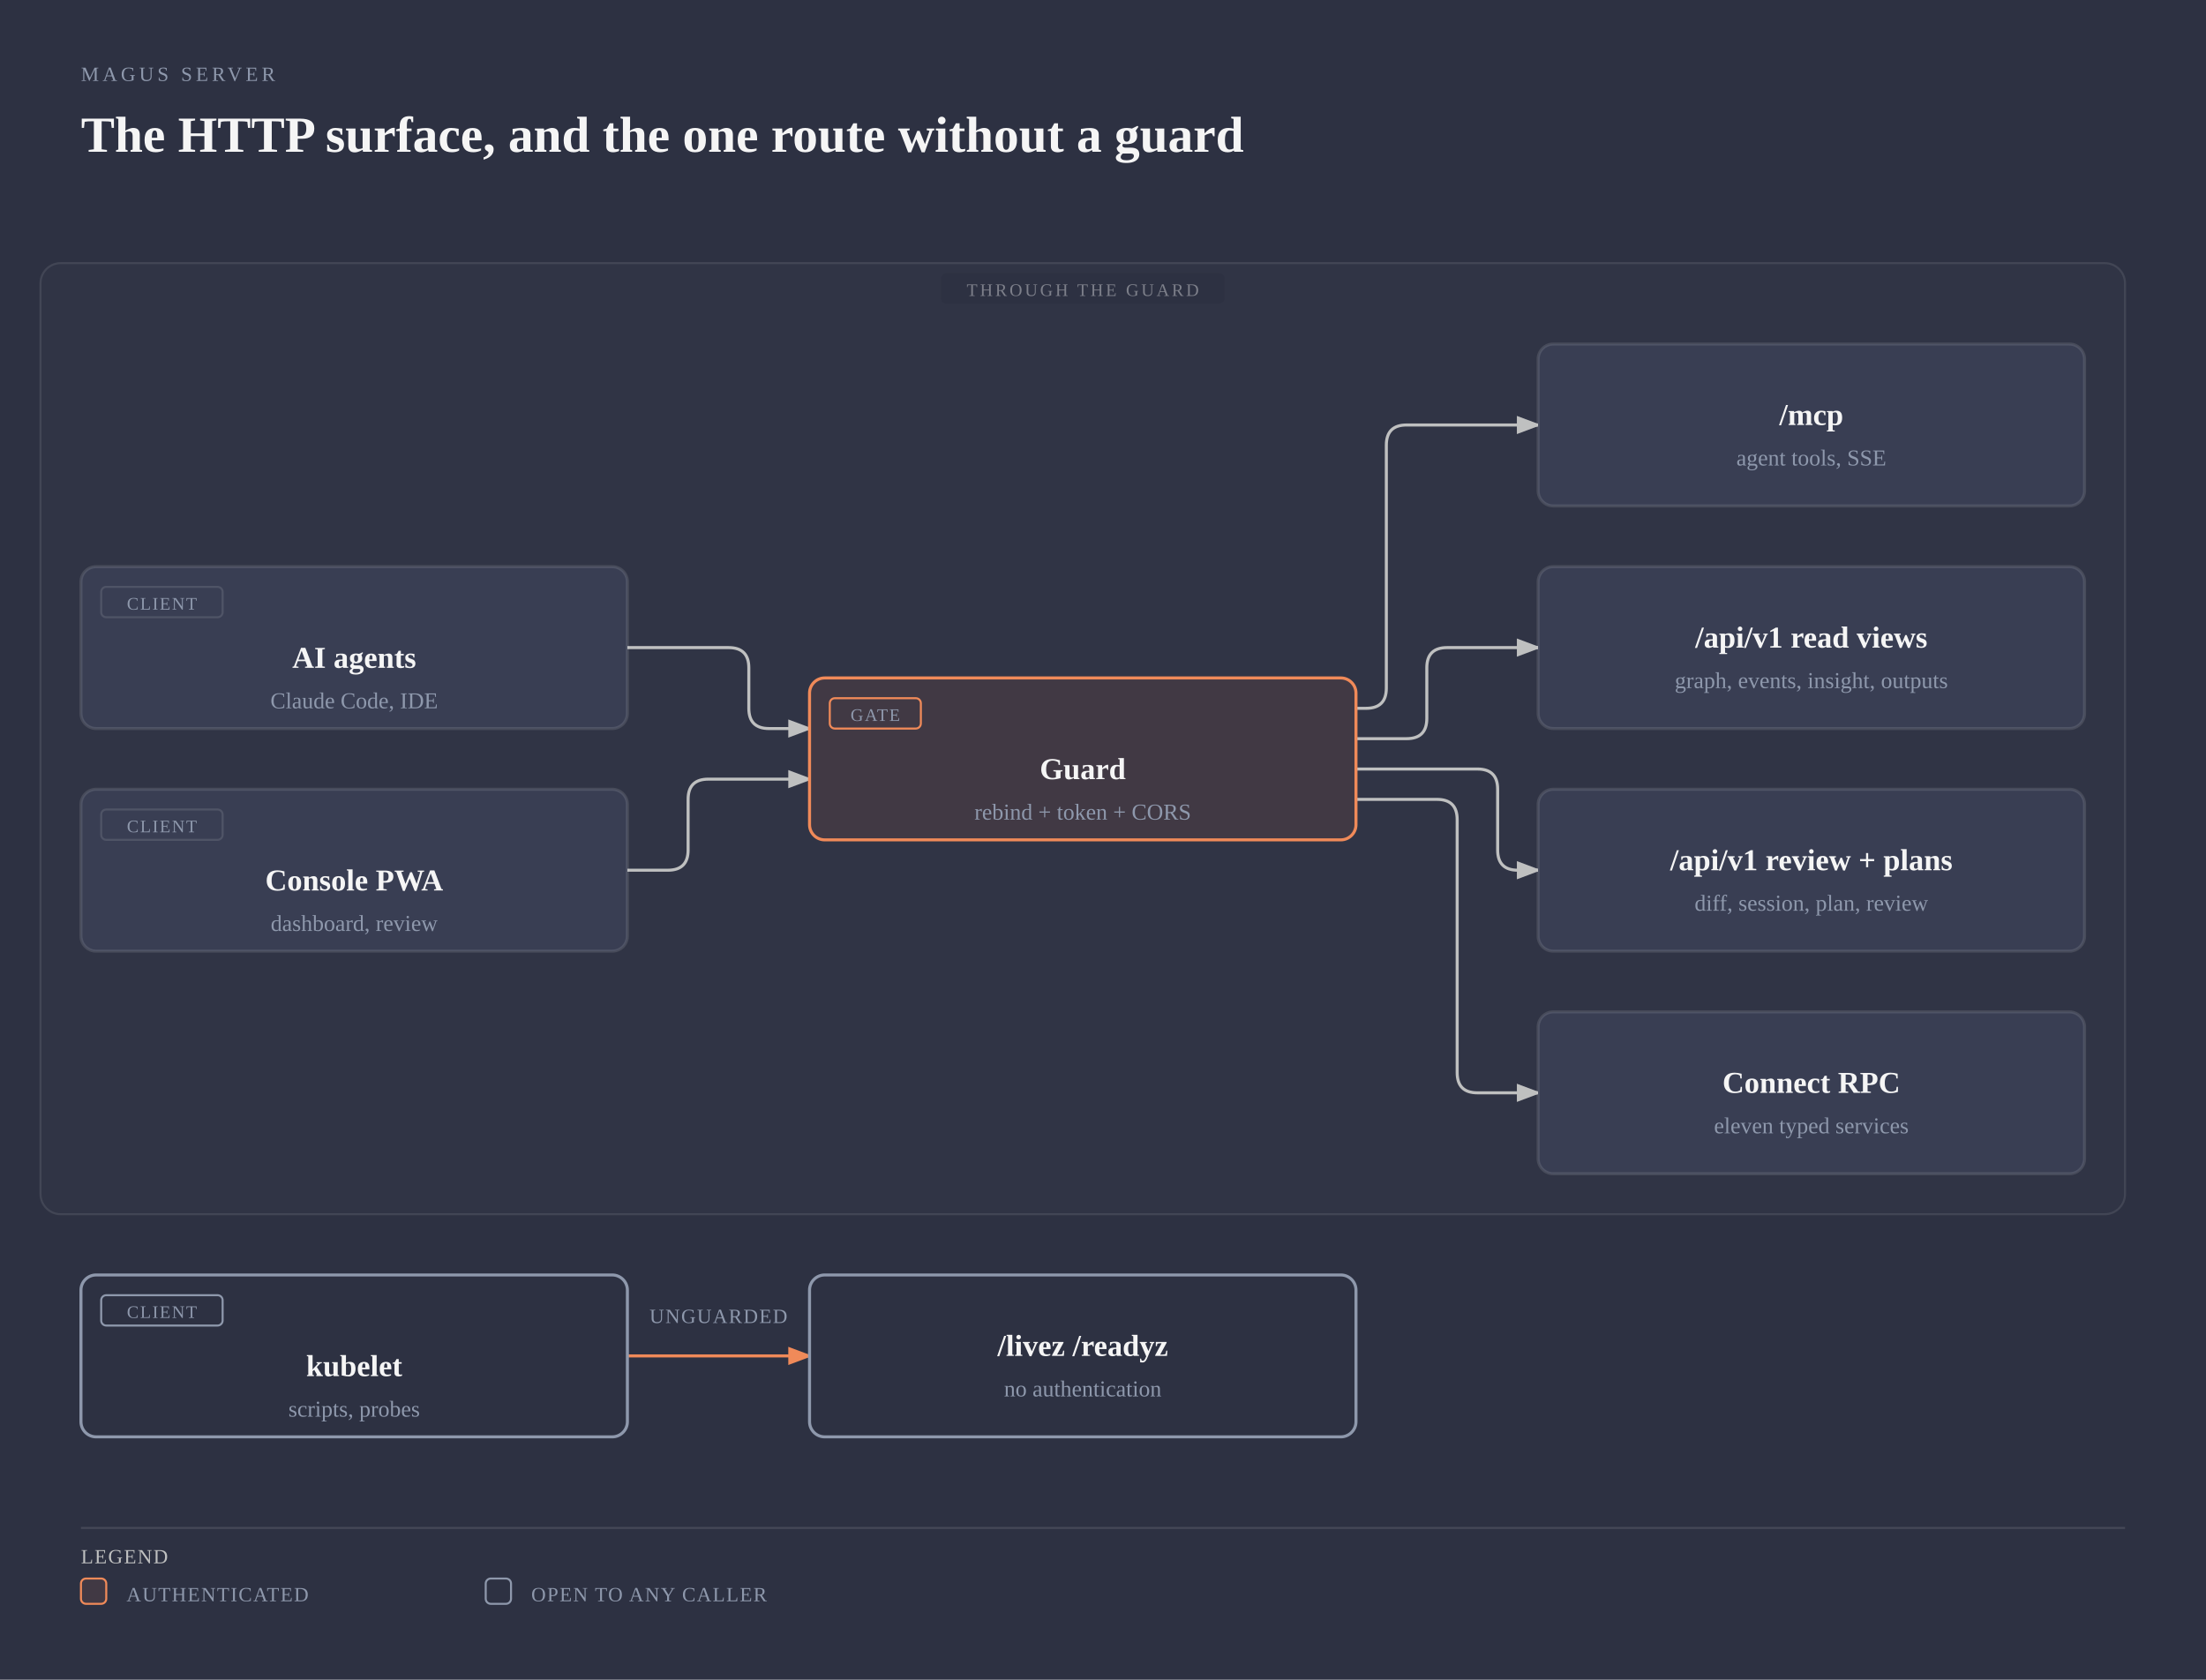
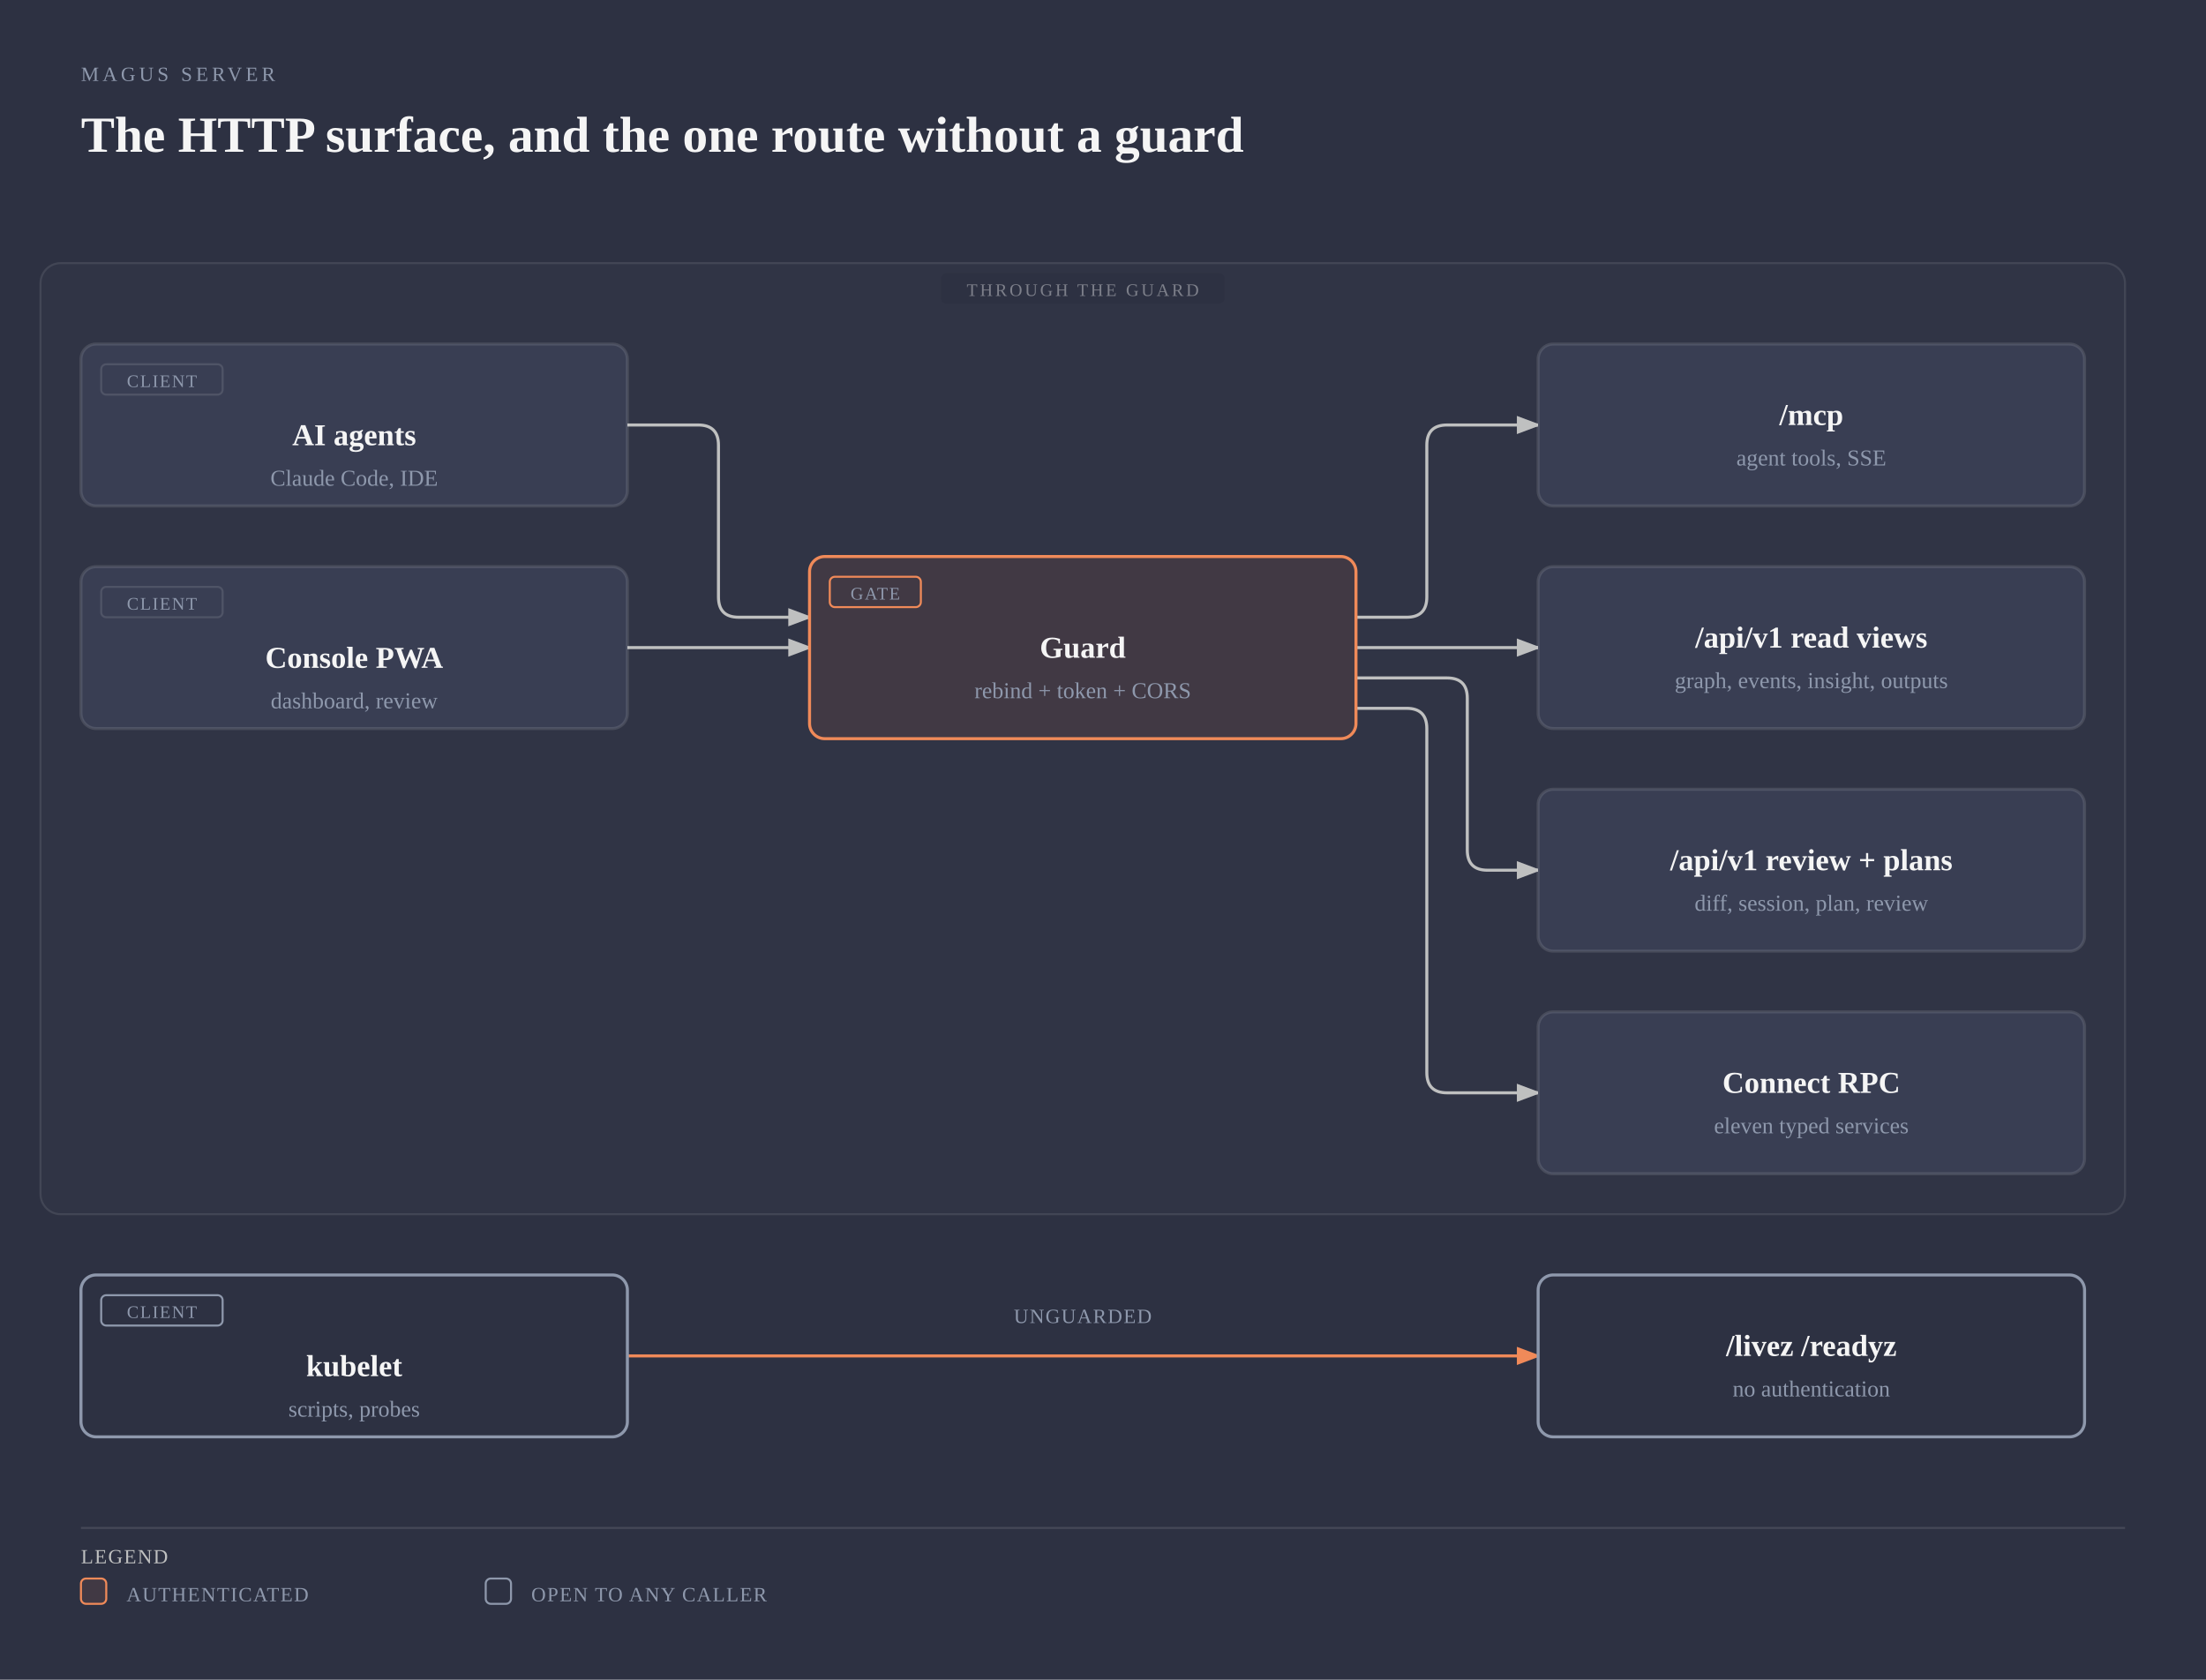
<svg xmlns="http://www.w3.org/2000/svg" viewBox="0 0 872 664" width="872" height="664" role="img" aria-labelledby="server-http-title server-http-desc" class="magus-diagram">
  <defs>
    <marker id="server-http-arrow-default" markerWidth="8" markerHeight="6" refX="7" refY="3" orient="auto">
      <polygon points="0 0, 8 3, 0 6" fill="#bfc0c0" />
    </marker>
    <marker id="server-http-arrow-accent" markerWidth="8" markerHeight="6" refX="7" refY="3" orient="auto">
      <polygon points="0 0, 8 3, 0 6" fill="#f08a59" />
    </marker>
    <marker id="server-http-arrow-link" markerWidth="8" markerHeight="6" refX="7" refY="3" orient="auto">
      <polygon points="0 0, 8 3, 0 6" fill="#6a95d8" />
    </marker>
  </defs>
  <rect width="100%" height="100%" fill="#2d3142" />
  <text x="32" y="32" fill="#8e98ac" font-size="8" font-family="var(--pico-font-family-monospace, monospace)" style="font-variant-ligatures:none" letter-spacing="0.18em">MAGUS SERVER</text>
  <text x="32" y="60" fill="#f5f5f5" font-size="20" font-weight="600" font-family="var(--pico-font-family, sans-serif)">The HTTP surface, and the one route without a guard</text>
  <g transform="translate(0,40)">
    <rect x="16" y="64" width="824" height="376" rx="8" fill="#f5f5f5" fill-opacity="0.02" stroke="#f5f5f5" stroke-opacity="0.1" stroke-width="0.8" />
    <rect x="372" y="68" width="112" height="12" rx="2" fill="#2d3142" />
    <text x="428" y="77" fill="#f5f5f5" fill-opacity="0.4" font-size="7" font-family="var(--pico-font-family-monospace, monospace)" style="font-variant-ligatures:none" text-anchor="middle" letter-spacing="0.14em">THROUGH THE GUARD</text>
-     <path data-edge="agent-&gt;guard" d="M 248 216 L 288 216 Q 296 216 296 224 L 296 240 Q 296 248 304 248 L 320 248" fill="none" stroke="#bfc0c0" stroke-width="1.2" marker-end="url(#server-http-arrow-default)" />
-     <path data-edge="console-&gt;guard" d="M 248 304 L 264 304 Q 272 304 272 296 L 272 276 Q 272 268 280 268 L 320 268" fill="none" stroke="#bfc0c0" stroke-width="1.2" marker-end="url(#server-http-arrow-default)" />
-     <path data-edge="guard-&gt;mcp" d="M 536 240 L 540 240 Q 548 240 548 232 L 548 136 Q 548 128 556 128 L 608 128" fill="none" stroke="#bfc0c0" stroke-width="1.2" marker-end="url(#server-http-arrow-default)" />
-     <path data-edge="guard-&gt;reads" d="M 536 252 L 556 252 Q 564 252 564 244 L 564 224 Q 564 216 572 216 L 608 216" fill="none" stroke="#bfc0c0" stroke-width="1.2" marker-end="url(#server-http-arrow-default)" />
-     <path data-edge="guard-&gt;review" d="M 536 264 L 584 264 Q 592 264 592 272 L 592 296 Q 592 304 600 304 L 608 304" fill="none" stroke="#bfc0c0" stroke-width="1.2" marker-end="url(#server-http-arrow-default)" />
-     <path data-edge="guard-&gt;connect" d="M 536 276 L 568 276 Q 576 276 576 284 L 576 384 Q 576 392 584 392 L 608 392" fill="none" stroke="#bfc0c0" stroke-width="1.2" marker-end="url(#server-http-arrow-default)" />
-     <path data-edge="probe-&gt;health" d="M 248 496 L 320 496" fill="none" stroke="#f08a59" stroke-width="1.2" marker-end="url(#server-http-arrow-accent)" />
-     <rect x="256" y="474" width="56" height="12" rx="2" fill="#2d3142" />
-     <text x="284" y="483" fill="#8e98ac" font-size="8" font-family="var(--pico-font-family-monospace, monospace)" style="font-variant-ligatures:none" text-anchor="middle" letter-spacing="0.06em">UNGUARDED</text>
+     <path data-edge="agent-&gt;guard" d="M 248 128 L 276 128 Q 284 128 284 136 L 284 196 Q 284 204 292 204 L 320 204" fill="none" stroke="#bfc0c0" stroke-width="1.2" marker-end="url(#server-http-arrow-default)" />
+     <path data-edge="console-&gt;guard" d="M 248 216 L 320 216" fill="none" stroke="#bfc0c0" stroke-width="1.2" marker-end="url(#server-http-arrow-default)" />
+     <path data-edge="guard-&gt;mcp" d="M 536 204 L 556 204 Q 564 204 564 196 L 564 136 Q 564 128 572 128 L 608 128" fill="none" stroke="#bfc0c0" stroke-width="1.2" marker-end="url(#server-http-arrow-default)" />
+     <path data-edge="guard-&gt;reads" d="M 536 216 L 608 216" fill="none" stroke="#bfc0c0" stroke-width="1.2" marker-end="url(#server-http-arrow-default)" />
+     <path data-edge="guard-&gt;review" d="M 536 228 L 572 228 Q 580 228 580 236 L 580 296 Q 580 304 588 304 L 608 304" fill="none" stroke="#bfc0c0" stroke-width="1.2" marker-end="url(#server-http-arrow-default)" />
+     <path data-edge="guard-&gt;connect" d="M 536 240 L 556 240 Q 564 240 564 248 L 564 384 Q 564 392 572 392 L 608 392" fill="none" stroke="#bfc0c0" stroke-width="1.2" marker-end="url(#server-http-arrow-default)" />
+     <path data-edge="probe-&gt;health" d="M 248 496 L 608 496" fill="none" stroke="#f08a59" stroke-width="1.2" marker-end="url(#server-http-arrow-accent)" />
+     <rect x="400" y="474" width="56" height="12" rx="2" fill="#2d3142" />
+     <text x="428" y="483" fill="#8e98ac" font-size="8" font-family="var(--pico-font-family-monospace, monospace)" style="font-variant-ligatures:none" text-anchor="middle" letter-spacing="0.06em">UNGUARDED</text>
    <g data-node="agent">
+       <rect x="32" y="96" width="216" height="64" rx="6" fill="#2d3142" />
+       <rect x="32" y="96" width="216" height="64" rx="6" fill="#393e53" stroke="rgba(245,245,245,0.12)" stroke-width="1.2" />
+       <rect x="40" y="104" width="48" height="12" rx="2" fill="none" stroke="rgba(245,245,245,0.12)" stroke-width="0.8" />
+       <text x="64" y="113" fill="#8e98ac" font-size="7" font-family="var(--pico-font-family-monospace, monospace)" style="font-variant-ligatures:none" text-anchor="middle" letter-spacing="0.08em">CLIENT</text>
+       <text x="140" y="136" fill="#f5f5f5" font-size="12" font-weight="600" font-family="var(--pico-font-family, sans-serif)" text-anchor="middle">AI agents</text>
+       <text x="140" y="152" fill="#8e98ac" font-size="9" font-family="var(--pico-font-family-monospace, monospace)" style="font-variant-ligatures:none" text-anchor="middle">Claude Code, IDE</text>
+     </g>
+     <g data-node="console">
      <rect x="32" y="184" width="216" height="64" rx="6" fill="#2d3142" />
      <rect x="32" y="184" width="216" height="64" rx="6" fill="#393e53" stroke="rgba(245,245,245,0.12)" stroke-width="1.2" />
      <rect x="40" y="192" width="48" height="12" rx="2" fill="none" stroke="rgba(245,245,245,0.12)" stroke-width="0.8" />
      <text x="64" y="201" fill="#8e98ac" font-size="7" font-family="var(--pico-font-family-monospace, monospace)" style="font-variant-ligatures:none" text-anchor="middle" letter-spacing="0.08em">CLIENT</text>
-       <text x="140" y="224" fill="#f5f5f5" font-size="12" font-weight="600" font-family="var(--pico-font-family, sans-serif)" text-anchor="middle">AI agents</text>
-       <text x="140" y="240" fill="#8e98ac" font-size="9" font-family="var(--pico-font-family-monospace, monospace)" style="font-variant-ligatures:none" text-anchor="middle">Claude Code, IDE</text>
-     </g>
-     <g data-node="console">
-       <rect x="32" y="272" width="216" height="64" rx="6" fill="#2d3142" />
-       <rect x="32" y="272" width="216" height="64" rx="6" fill="#393e53" stroke="rgba(245,245,245,0.12)" stroke-width="1.2" />
-       <rect x="40" y="280" width="48" height="12" rx="2" fill="none" stroke="rgba(245,245,245,0.12)" stroke-width="0.8" />
-       <text x="64" y="289" fill="#8e98ac" font-size="7" font-family="var(--pico-font-family-monospace, monospace)" style="font-variant-ligatures:none" text-anchor="middle" letter-spacing="0.08em">CLIENT</text>
-       <text x="140" y="312" fill="#f5f5f5" font-size="12" font-weight="600" font-family="var(--pico-font-family, sans-serif)" text-anchor="middle">Console PWA</text>
-       <text x="140" y="328" fill="#8e98ac" font-size="9" font-family="var(--pico-font-family-monospace, monospace)" style="font-variant-ligatures:none" text-anchor="middle">dashboard, review</text>
+       <text x="140" y="224" fill="#f5f5f5" font-size="12" font-weight="600" font-family="var(--pico-font-family, sans-serif)" text-anchor="middle">Console PWA</text>
+       <text x="140" y="240" fill="#8e98ac" font-size="9" font-family="var(--pico-font-family-monospace, monospace)" style="font-variant-ligatures:none" text-anchor="middle">dashboard, review</text>
    </g>
    <g data-node="probe">
      <rect x="32" y="464" width="216" height="64" rx="6" fill="#2d3142" />
      <rect x="32" y="464" width="216" height="64" rx="6" fill="#2d3142" stroke="#8e98ac" stroke-width="1.2" />
      <rect x="40" y="472" width="48" height="12" rx="2" fill="none" stroke="#8e98ac" stroke-width="0.8" />
      <text x="64" y="481" fill="#8e98ac" font-size="7" font-family="var(--pico-font-family-monospace, monospace)" style="font-variant-ligatures:none" text-anchor="middle" letter-spacing="0.08em">CLIENT</text>
      <text x="140" y="504" fill="#f5f5f5" font-size="12" font-weight="600" font-family="var(--pico-font-family, sans-serif)" text-anchor="middle">kubelet</text>
      <text x="140" y="520" fill="#8e98ac" font-size="9" font-family="var(--pico-font-family-monospace, monospace)" style="font-variant-ligatures:none" text-anchor="middle">scripts, probes</text>
    </g>
    <g data-node="guard" data-anchor="internal/httpx">
-       <rect x="320" y="228" width="216" height="64" rx="6" fill="#2d3142" />
-       <rect x="320" y="228" width="216" height="64" rx="6" fill="rgba(240,138,89,0.10)" stroke="#f08a59" stroke-width="1.2" />
-       <rect x="328" y="236" width="36" height="12" rx="2" fill="none" stroke="#f08a59" stroke-width="0.8" />
-       <text x="346" y="245" fill="#8e98ac" font-size="7" font-family="var(--pico-font-family-monospace, monospace)" style="font-variant-ligatures:none" text-anchor="middle" letter-spacing="0.08em">GATE</text>
-       <text x="428" y="268" fill="#f5f5f5" font-size="12" font-weight="600" font-family="var(--pico-font-family, sans-serif)" text-anchor="middle">Guard</text>
-       <text x="428" y="284" fill="#8e98ac" font-size="9" font-family="var(--pico-font-family-monospace, monospace)" style="font-variant-ligatures:none" text-anchor="middle">rebind + token + CORS</text>
+       <rect x="320" y="180" width="216" height="72" rx="6" fill="#2d3142" />
+       <rect x="320" y="180" width="216" height="72" rx="6" fill="rgba(240,138,89,0.10)" stroke="#f08a59" stroke-width="1.2" />
+       <rect x="328" y="188" width="36" height="12" rx="2" fill="none" stroke="#f08a59" stroke-width="0.8" />
+       <text x="346" y="197" fill="#8e98ac" font-size="7" font-family="var(--pico-font-family-monospace, monospace)" style="font-variant-ligatures:none" text-anchor="middle" letter-spacing="0.08em">GATE</text>
+       <text x="428" y="220" fill="#f5f5f5" font-size="12" font-weight="600" font-family="var(--pico-font-family, sans-serif)" text-anchor="middle">Guard</text>
+       <text x="428" y="236" fill="#8e98ac" font-size="9" font-family="var(--pico-font-family-monospace, monospace)" style="font-variant-ligatures:none" text-anchor="middle">rebind + token + CORS</text>
    </g>
    <g data-node="mcp" data-anchor="internal/handler/mcp">
      <rect x="608" y="96" width="216" height="64" rx="6" fill="#2d3142" />
      <rect x="608" y="96" width="216" height="64" rx="6" fill="#393e53" stroke="rgba(245,245,245,0.12)" stroke-width="1.2" />
      <text x="716" y="128" fill="#f5f5f5" font-size="12" font-weight="600" font-family="var(--pico-font-family, sans-serif)" text-anchor="middle">/mcp</text>
      <text x="716" y="144" fill="#8e98ac" font-size="9" font-family="var(--pico-font-family-monospace, monospace)" style="font-variant-ligatures:none" text-anchor="middle">agent tools, SSE</text>
    </g>
    <g data-node="reads" data-anchor="internal/handler/graph">
      <rect x="608" y="184" width="216" height="64" rx="6" fill="#2d3142" />
      <rect x="608" y="184" width="216" height="64" rx="6" fill="#393e53" stroke="rgba(245,245,245,0.12)" stroke-width="1.2" />
      <text x="716" y="216" fill="#f5f5f5" font-size="12" font-weight="600" font-family="var(--pico-font-family, sans-serif)" text-anchor="middle">/api/v1 read views</text>
      <text x="716" y="232" fill="#8e98ac" font-size="9" font-family="var(--pico-font-family-monospace, monospace)" style="font-variant-ligatures:none" text-anchor="middle">graph, events, insight, outputs</text>
    </g>
    <g data-node="review" data-anchor="internal/handler/status">
      <rect x="608" y="272" width="216" height="64" rx="6" fill="#2d3142" />
      <rect x="608" y="272" width="216" height="64" rx="6" fill="#393e53" stroke="rgba(245,245,245,0.12)" stroke-width="1.2" />
      <text x="716" y="304" fill="#f5f5f5" font-size="12" font-weight="600" font-family="var(--pico-font-family, sans-serif)" text-anchor="middle">/api/v1 review + plans</text>
      <text x="716" y="320" fill="#8e98ac" font-size="9" font-family="var(--pico-font-family-monospace, monospace)" style="font-variant-ligatures:none" text-anchor="middle">diff, session, plan, review</text>
    </g>
    <g data-node="connect" data-anchor="internal/handler/metrics">
      <rect x="608" y="360" width="216" height="64" rx="6" fill="#2d3142" />
      <rect x="608" y="360" width="216" height="64" rx="6" fill="#393e53" stroke="rgba(245,245,245,0.12)" stroke-width="1.2" />
      <text x="716" y="392" fill="#f5f5f5" font-size="12" font-weight="600" font-family="var(--pico-font-family, sans-serif)" text-anchor="middle">Connect RPC</text>
      <text x="716" y="408" fill="#8e98ac" font-size="9" font-family="var(--pico-font-family-monospace, monospace)" style="font-variant-ligatures:none" text-anchor="middle">eleven typed services</text>
    </g>
    <g data-node="health" data-anchor="internal/server">
-       <rect x="320" y="464" width="216" height="64" rx="6" fill="#2d3142" />
-       <rect x="320" y="464" width="216" height="64" rx="6" fill="#2d3142" stroke="#8e98ac" stroke-width="1.2" />
-       <text x="428" y="496" fill="#f5f5f5" font-size="12" font-weight="600" font-family="var(--pico-font-family, sans-serif)" text-anchor="middle">/livez /readyz</text>
-       <text x="428" y="512" fill="#8e98ac" font-size="9" font-family="var(--pico-font-family-monospace, monospace)" style="font-variant-ligatures:none" text-anchor="middle">no authentication</text>
+       <rect x="608" y="464" width="216" height="64" rx="6" fill="#2d3142" />
+       <rect x="608" y="464" width="216" height="64" rx="6" fill="#2d3142" stroke="#8e98ac" stroke-width="1.2" />
+       <text x="716" y="496" fill="#f5f5f5" font-size="12" font-weight="600" font-family="var(--pico-font-family, sans-serif)" text-anchor="middle">/livez /readyz</text>
+       <text x="716" y="512" fill="#8e98ac" font-size="9" font-family="var(--pico-font-family-monospace, monospace)" style="font-variant-ligatures:none" text-anchor="middle">no authentication</text>
    </g>
    <line x1="32" y1="564" x2="840" y2="564" stroke="rgba(245,245,245,0.12)" stroke-width="0.8" />
    <text x="32" y="578" fill="#bfc0c0" font-size="8" font-family="var(--pico-font-family-monospace, monospace)" style="font-variant-ligatures:none" letter-spacing="0.06em">LEGEND</text>
    <rect x="32" y="584" width="10" height="10" rx="2" fill="rgba(240,138,89,0.10)" stroke="#f08a59" stroke-width="0.8" />
    <text x="50" y="593" fill="#8e98ac" font-size="8" font-family="var(--pico-font-family-monospace, monospace)" style="font-variant-ligatures:none" letter-spacing="0.06em">AUTHENTICATED</text>
    <rect x="192" y="584" width="10" height="10" rx="2" fill="#2d3142" stroke="#8e98ac" stroke-width="0.8" />
    <text x="210" y="593" fill="#8e98ac" font-size="8" font-family="var(--pico-font-family-monospace, monospace)" style="font-variant-ligatures:none" letter-spacing="0.06em">OPEN TO ANY CALLER</text>
  </g>
</svg>
